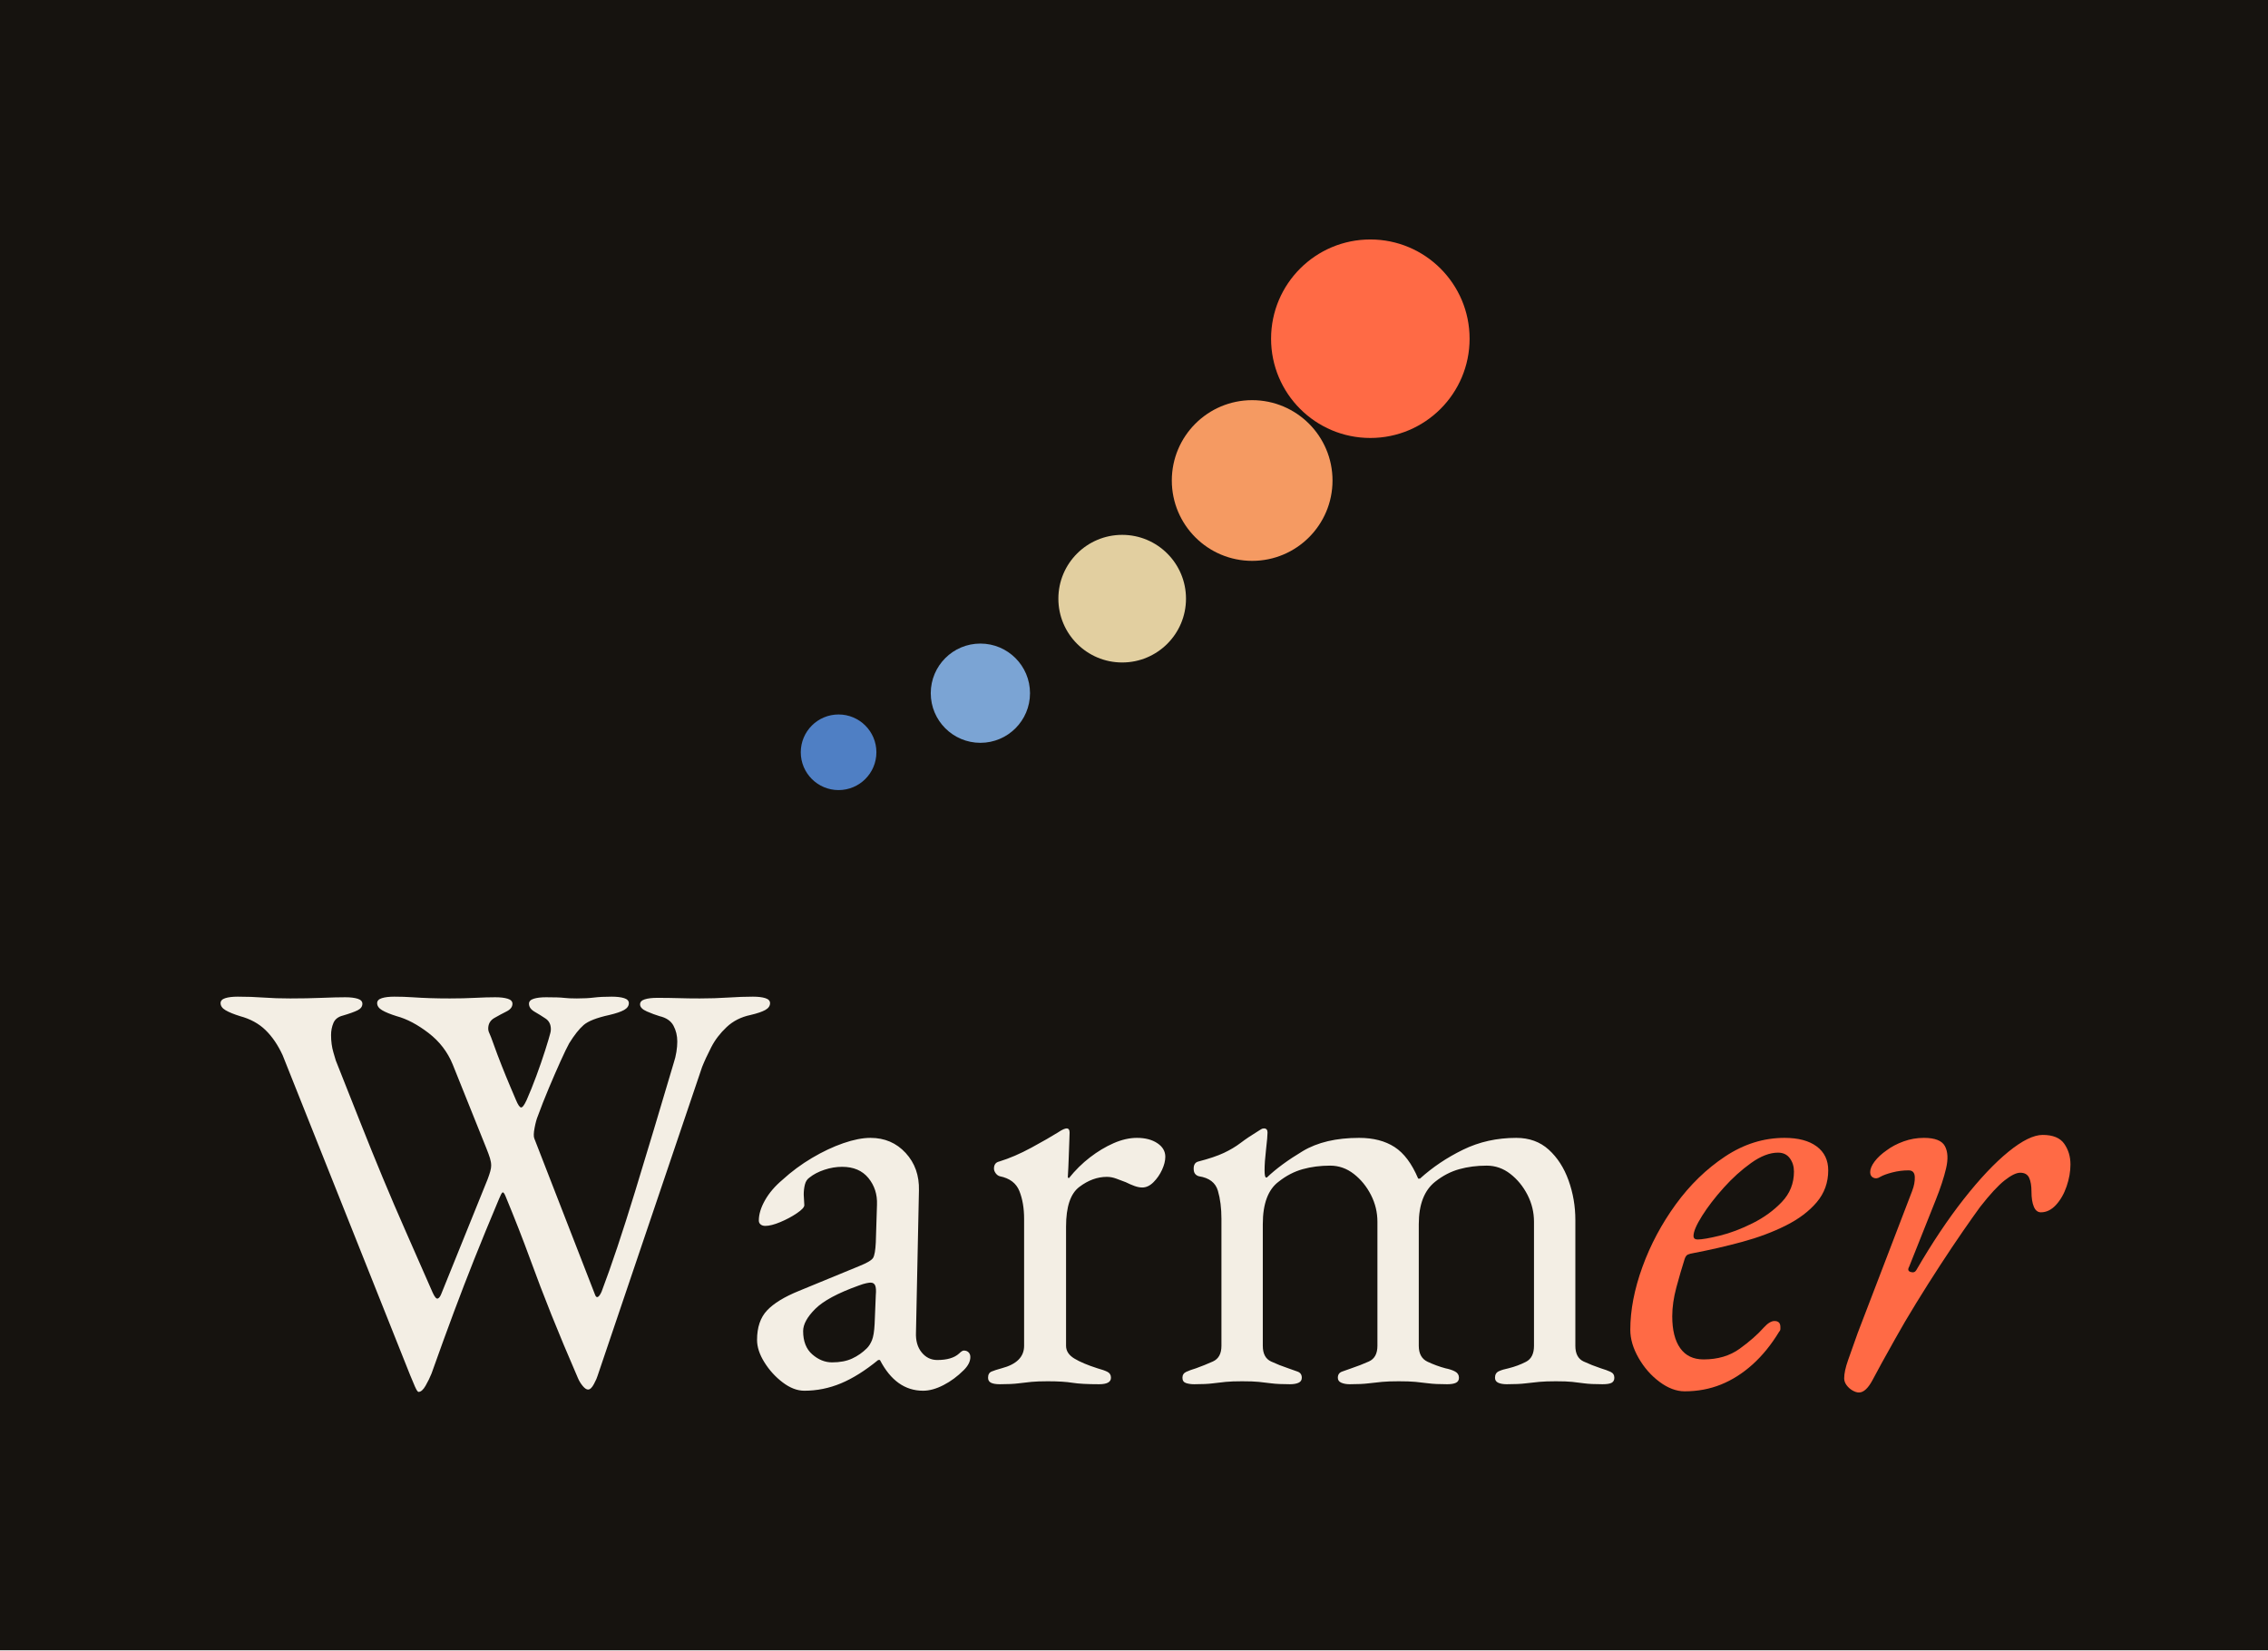
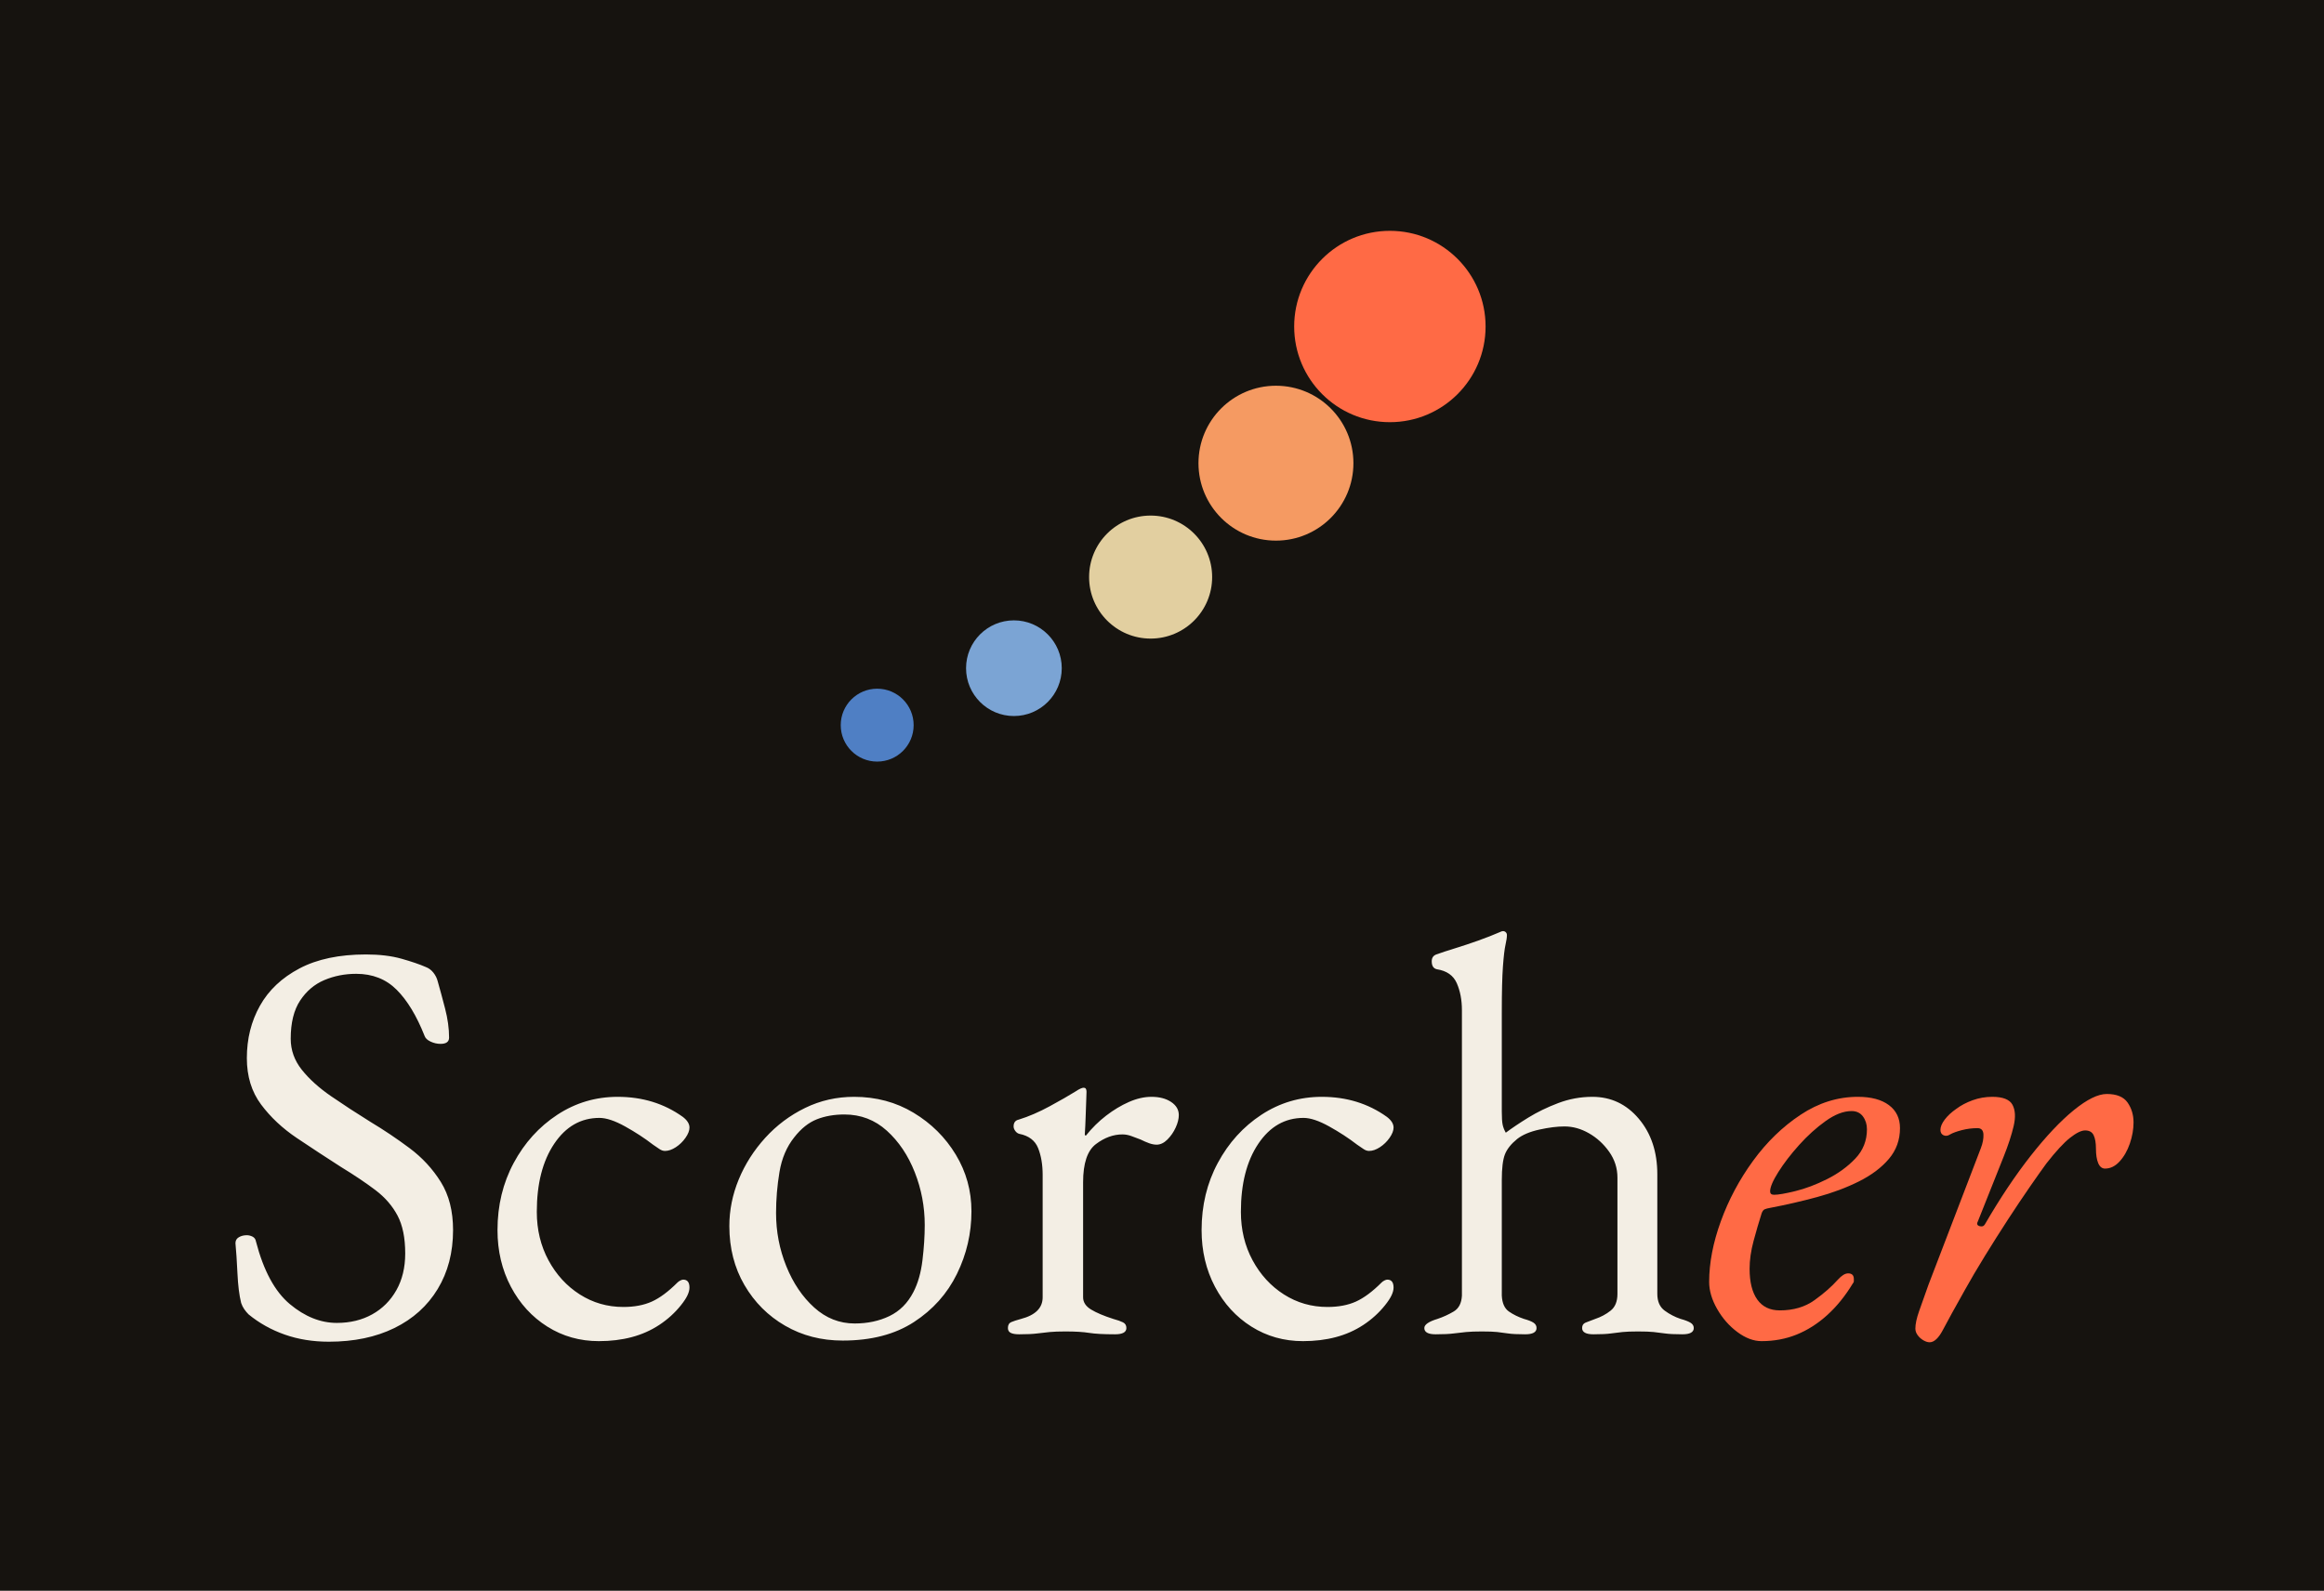
- <svg xmlns="http://www.w3.org/2000/svg" viewBox="0 0 575.8 419" width="575.8" height="419">
-   <rect width="575.8" height="419.0" rx="0" fill="#16130f" />
-   <circle cx="212.90" cy="191.00" r="9.60" fill="#4f7fc4" />
-   <circle cx="248.90" cy="176.00" r="12.60" fill="#7ba4d4" />
-   <circle cx="284.90" cy="152.00" r="16.20" fill="#e2cfa0" />
-   <circle cx="317.90" cy="122.00" r="20.40" fill="#f59a62" />
-   <circle cx="347.90" cy="86.00" r="25.20" fill="#ff6a45" />
-   <path d="M106.25 353.4Q105.95 353.4 105.35 352.05Q104.75 350.7 104.15 349.2L71.75 267.9Q69.95 264.0 67.4 261.525Q64.85 259.05 60.95 258.0Q58.55 257.25 57.275 256.5Q56.0 255.75 56.0 254.7Q56.0 253.8 57.2 253.425Q58.4 253.05 60.35 253.05Q63.8 253.05 66.875 253.275Q69.95 253.5 73.7 253.5Q77.9 253.5 81.65 253.35Q85.4 253.2 87.65 253.2Q89.6 253.2 90.8 253.575Q92.0 253.95 92.0 254.85Q92.0 255.9 90.8 256.5Q89.6 257.1 87.05 257.85Q85.25 258.3 84.65 259.725Q84.05 261.15 84.05 262.8Q84.05 265.2 84.65 267.225Q85.25 269.25 85.25 269.25Q88.7 277.95 91.55 285.15Q94.4 292.35 97.175 299.025Q99.95 305.7 103.025 312.675Q106.1 319.65 109.85 328.2Q110.6 329.85 111.125 329.7Q111.65 329.55 112.1 328.35L123.8 299.4Q124.25 298.2 124.475 297.375Q124.7 296.55 124.7 295.95Q124.7 295.05 124.4 294.075Q124.1 293.1 123.5 291.6L114.95 270.3Q113.0 265.5 108.8 262.275Q104.6 259.05 100.7 258.0Q98.3 257.25 97.025 256.5Q95.75 255.75 95.75 254.7Q95.75 253.8 96.95 253.425Q98.15 253.05 100.1 253.05Q102.5 253.05 104.675 253.2Q106.85 253.35 109.175 253.425Q111.5 253.5 114.2 253.5Q117.65 253.5 120.575 253.35Q123.5 253.2 125.75 253.2Q127.7 253.2 128.9 253.575Q130.1 253.95 130.1 254.85Q130.1 256.05 128.6 256.8Q127.1 257.55 125.525 258.45Q123.95 259.35 123.95 261.15Q123.95 261.45 124.025 261.75Q124.1 262.05 124.25 262.35Q124.55 262.95 125.375 265.275Q126.2 267.6 127.325 270.45Q128.45 273.3 129.5 275.775Q130.55 278.25 131.0 279.3Q131.75 281.1 132.275 281.175Q132.8 281.25 133.7 279.3Q134.9 276.6 136.175 273.15Q137.45 269.7 138.425 266.625Q139.4 263.55 139.7 262.35Q139.85 261.9 139.85 261.3Q139.85 259.5 138.5 258.6Q137.15 257.7 135.725 256.875Q134.3 256.05 134.3 254.85Q134.3 253.95 135.5 253.575Q136.7 253.2 138.65 253.2Q141.95 253.2 143.15 253.35Q144.35 253.5 146.45 253.5Q149.0 253.5 150.8 253.275Q152.6 253.05 155.3 253.05Q157.25 253.05 158.45 253.425Q159.65 253.8 159.65 254.7Q159.65 255.75 158.45 256.425Q157.25 257.1 154.7 257.7Q149.9 258.75 148.175 260.25Q146.45 261.75 144.5 264.9Q143.75 266.25 142.325 269.4Q140.9 272.55 139.325 276.3Q137.75 280.05 136.55 283.35Q136.1 284.4 135.725 286.35Q135.35 288.3 135.65 289.05L151.1 328.8Q151.4 329.55 151.85 329.25Q152.3 328.95 152.75 327.9Q156.5 318.0 161.225 302.55Q165.95 287.1 171.05 269.85Q171.5 268.5 171.725 267.075Q171.95 265.65 171.95 264.45Q171.95 262.2 170.975 260.4Q170.0 258.6 167.45 258.0Q165.95 257.55 164.225 256.8Q162.5 256.05 162.5 255.0Q162.5 254.1 163.7 253.725Q164.9 253.35 166.85 253.35Q169.85 253.35 172.325 253.425Q174.8 253.5 177.65 253.5Q181.4 253.5 184.85 253.275Q188.3 253.05 191.15 253.05Q193.1 253.05 194.3 253.425Q195.5 253.8 195.5 254.7Q195.5 255.75 194.3 256.425Q193.1 257.1 190.55 257.7Q186.95 258.45 184.475 260.775Q182.0 263.1 180.575 265.875Q179.15 268.65 178.25 270.9L151.7 349.35Q151.55 349.95 150.8 351.375Q150.05 352.8 149.3 352.8Q148.7 352.8 147.95 351.9Q147.2 351.0 146.75 349.95Q142.85 340.95 140.0 333.825Q137.15 326.7 134.525 319.5Q131.9 312.3 128.3 303.6Q127.85 302.55 127.55 302.775Q127.25 303.0 126.65 304.5Q123.05 313.05 120.425 319.65Q117.8 326.25 115.25 333.075Q112.7 339.9 109.55 348.75Q108.95 350.25 108.05 351.825Q107.15 353.4 106.25 353.4Z M204.2 353.1Q201.5 353.1 198.725 351.0Q195.95 348.9 194.075 345.9Q192.2 342.9 192.2 340.2Q192.2 335.4 194.75 332.7Q197.3 330.0 202.85 327.75L218.15 321.45Q221.15 320.25 221.675 319.35Q222.2 318.45 222.35 315.45L222.65 305.85Q222.8 301.95 220.475 299.1Q218.15 296.25 213.8 296.25Q211.55 296.25 209.3 297.0Q207.05 297.75 205.55 298.95Q204.65 299.55 204.35 300.75Q204.05 301.95 204.05 303.3Q204.05 303.9 204.125 304.65Q204.2 305.4 204.2 306.0Q204.2 306.75 202.325 308.025Q200.45 309.3 198.125 310.275Q195.8 311.25 194.3 311.25Q193.55 311.25 193.1 310.875Q192.65 310.5 192.65 309.9Q192.65 307.5 194.225 304.725Q195.8 301.95 198.65 299.55Q202.1 296.4 206.15 294.0Q210.2 291.6 214.1 290.25Q218.0 288.9 221.0 288.9Q226.4 288.9 229.925 292.725Q233.45 296.55 233.3 302.25L232.55 338.25Q232.4 341.4 233.975 343.35Q235.55 345.3 237.95 345.3Q241.7 345.3 243.5 343.65Q244.25 342.9 244.7 342.9Q245.45 342.9 245.9 343.35Q246.35 343.8 246.35 344.55Q246.35 346.2 244.7 347.85Q242.3 350.25 239.525 351.675Q236.75 353.1 234.35 353.1Q227.45 353.1 223.4 345.3H222.95Q218.0 349.35 213.5 351.225Q209.0 353.1 204.2 353.1ZM211.25 345.9Q214.25 345.9 216.35 344.925Q218.45 343.95 220.1 342.3Q220.85 341.55 221.375 340.275Q221.9 339.0 222.05 336.15L222.35 328.8Q222.5 327.15 222.2 326.4Q221.9 325.65 221.0 325.65Q220.7 325.65 219.95 325.8Q219.2 325.95 218.0 326.4Q210.05 329.25 206.975 332.325Q203.9 335.4 203.9 337.95Q203.9 341.85 206.225 343.875Q208.55 345.9 211.25 345.9Z M253.85 351.45Q252.35 351.45 251.6 351.075Q250.85 350.7 250.85 349.8Q250.85 348.6 251.75 348.225Q252.65 347.85 254.3 347.4Q257.15 346.65 258.575 345.225Q260.0 343.8 260.0 341.7V309.45Q260.0 305.4 258.8 302.4Q257.6 299.4 253.85 298.65Q253.25 298.5 252.8 297.9Q252.35 297.3 252.35 296.7Q252.35 295.2 253.7 294.9Q257.6 293.7 261.875 291.375Q266.15 289.05 268.55 287.55Q269.45 286.95 269.975 286.725Q270.5 286.5 270.8 286.5Q271.55 286.5 271.55 287.55Q271.55 288.0 271.475 289.8Q271.4 291.6 271.325 294.0Q271.25 296.4 271.1 298.8Q271.1 299.1 271.4 299.1Q273.8 296.1 276.725 293.85Q279.65 291.6 282.725 290.25Q285.8 288.9 288.65 288.9Q291.8 288.9 293.825 290.25Q295.85 291.6 295.85 293.7Q295.85 295.2 295.025 297.0Q294.2 298.8 292.85 300.15Q291.5 301.5 290.0 301.5Q289.1 301.5 288.05 301.125Q287.0 300.75 285.8 300.15Q284.6 299.7 283.4 299.25Q282.2 298.8 281.0 298.8Q277.4 298.8 274.025 301.35Q270.65 303.9 270.65 311.4V341.7Q270.65 343.65 272.75 344.925Q274.85 346.2 278.6 347.4Q280.25 347.85 281.15 348.3Q282.05 348.75 282.05 349.8Q282.05 351.45 279.05 351.45Q274.55 351.45 272.225 351.075Q269.9 350.7 266.0 350.7Q263.45 350.7 261.875 350.85Q260.3 351.0 258.575 351.225Q256.85 351.45 253.85 351.45Z M303.2 351.45Q302.0 351.45 301.1 351.15Q300.2 350.85 300.2 349.8Q300.2 348.75 301.175 348.3Q302.15 347.85 303.65 347.4Q305.75 346.65 307.925 345.675Q310.1 344.7 310.1 341.7V309.45Q310.1 305.4 309.2 302.325Q308.3 299.25 304.4 298.65Q303.8 298.5 303.425 298.05Q303.05 297.6 303.05 296.7Q303.05 295.2 304.25 294.9Q308.3 293.85 310.7 292.725Q313.1 291.6 314.975 290.175Q316.85 288.75 319.55 287.1Q319.85 286.95 320.15 286.725Q320.45 286.5 320.9 286.5Q321.8 286.5 321.8 287.55Q321.8 288.6 321.425 291.825Q321.05 295.05 321.05 297.15Q321.05 298.65 321.35 298.95H321.65Q325.1 295.65 330.725 292.275Q336.35 288.9 345.05 288.9Q350.45 288.9 354.05 291.225Q357.65 293.55 360.05 299.25H360.5Q365.3 294.9 371.45 291.9Q377.6 288.9 384.95 288.9Q389.9 288.9 393.2 291.9Q396.5 294.9 398.225 299.7Q399.95 304.5 399.95 309.75V341.7Q399.95 344.7 402.05 345.675Q404.15 346.65 406.4 347.4Q407.9 347.85 408.875 348.3Q409.85 348.75 409.85 349.8Q409.85 350.7 409.175 351.075Q408.5 351.45 406.85 351.45Q403.85 351.45 402.2 351.225Q400.55 351.0 399.125 350.85Q397.7 350.7 395.0 350.7Q392.45 350.7 390.8 350.85Q389.15 351.0 387.35 351.225Q385.55 351.45 382.55 351.45Q381.2 351.45 380.375 351.075Q379.55 350.7 379.55 349.8Q379.55 348.6 380.525 348.15Q381.5 347.7 383.0 347.4Q385.4 346.8 387.425 345.75Q389.45 344.7 389.45 341.7V310.2Q389.45 306.6 387.8 303.375Q386.15 300.15 383.45 298.05Q380.75 295.95 377.45 295.95Q373.7 295.95 370.475 296.85Q367.25 297.75 364.4 300.0Q360.2 303.3 360.2 310.8V341.7Q360.2 344.7 362.45 345.75Q364.7 346.8 366.95 347.4Q368.45 347.7 369.425 348.225Q370.4 348.75 370.4 349.8Q370.4 350.7 369.65 351.075Q368.9 351.45 367.4 351.45Q364.4 351.45 362.675 351.225Q360.95 351.0 359.375 350.85Q357.8 350.7 355.1 350.7Q352.55 350.7 350.9 350.85Q349.25 351.0 347.45 351.225Q345.65 351.45 342.65 351.45Q341.45 351.45 340.55 351.075Q339.65 350.7 339.65 349.8Q339.65 348.6 340.775 348.225Q341.9 347.85 343.1 347.4Q345.35 346.65 347.525 345.675Q349.7 344.7 349.7 341.7V310.2Q349.7 306.6 348.05 303.375Q346.4 300.15 343.7 298.05Q341.0 295.95 337.7 295.95Q333.95 295.95 330.725 296.85Q327.5 297.75 324.65 300.0Q320.6 303.0 320.6 310.8V341.7Q320.6 344.7 322.7 345.675Q324.8 346.65 327.05 347.4Q328.25 347.85 329.375 348.225Q330.5 348.6 330.5 349.8Q330.5 350.7 329.675 351.075Q328.85 351.45 327.5 351.45Q324.5 351.45 322.775 351.225Q321.05 351.0 319.55 350.85Q318.05 350.7 315.35 350.7Q312.8 350.7 311.225 350.85Q309.65 351.0 307.925 351.225Q306.2 351.45 303.2 351.45Z" fill="#f3eee4" />
-   <path d="M427.7 353.25Q424.55 353.25 421.325 350.85Q418.1 348.45 416.0 344.775Q413.9 341.1 413.9 337.65Q413.9 330.15 416.975 321.675Q420.05 313.2 425.45 305.775Q430.85 298.35 437.975 293.625Q445.1 288.9 453.05 288.9Q458.3 288.9 461.225 291.075Q464.15 293.25 464.15 297.15Q464.15 301.8 461.225 305.25Q458.3 308.7 453.35 311.175Q448.4 313.65 442.325 315.3Q436.25 316.95 429.95 318.15Q429.05 318.3 428.525 318.525Q428.0 318.75 427.7 319.65Q426.65 322.95 425.6 326.85Q424.55 330.75 424.55 334.2Q424.55 339.45 426.575 342.3Q428.6 345.15 432.5 345.15Q437.9 345.15 441.65 342.45Q445.4 339.75 447.8 337.05Q449.3 335.4 450.5 335.4Q452.0 335.4 452.0 336.9Q452.0 337.05 452.0 337.425Q452.0 337.8 451.7 338.1Q448.7 343.05 444.95 346.425Q441.2 349.8 436.925 351.525Q432.65 353.25 427.7 353.25ZM431.0 314.7Q432.65 314.7 436.625 313.725Q440.6 312.75 444.95 310.575Q449.3 308.4 452.375 305.175Q455.45 301.95 455.45 297.45Q455.45 295.5 454.4 294.075Q453.35 292.65 451.4 292.65Q448.25 292.65 444.575 295.275Q440.9 297.9 437.6 301.575Q434.3 305.25 432.125 308.7Q429.95 312.15 429.95 313.8Q429.95 314.7 431.0 314.7Z M471.95 353.55Q471.2 353.55 470.3 353.025Q469.4 352.5 468.8 351.675Q468.2 350.85 468.2 349.95Q468.2 348.15 469.175 345.375Q470.15 342.6 471.65 338.4L485.45 302.4Q486.2 300.45 486.125 298.8Q486.05 297.15 484.55 297.15Q482.45 297.15 480.425 297.675Q478.4 298.2 477.35 298.8Q476.45 299.4 475.625 299.025Q474.8 298.65 474.8 297.6Q474.8 296.4 475.925 294.9Q477.05 293.4 479.0 292.05Q480.8 290.7 483.275 289.8Q485.75 288.9 488.45 288.9Q492.65 288.9 493.775 291.0Q494.9 293.1 494.075 296.625Q493.25 300.15 491.45 304.65L484.7 321.6Q484.1 322.65 485.075 322.95Q486.05 323.25 486.5 322.5Q492.5 312.15 498.575 304.425Q504.65 296.7 509.9 292.425Q515.15 288.15 518.6 288.15Q522.5 288.15 524.075 290.4Q525.65 292.65 525.65 295.65Q525.65 298.35 524.675 301.2Q523.7 304.05 521.975 305.925Q520.25 307.8 518.15 307.8Q516.95 307.8 516.35 306.375Q515.75 304.95 515.75 302.55Q515.75 300.3 515.15 299.025Q514.55 297.75 512.9 297.75Q511.4 297.75 508.925 299.7Q506.45 301.65 502.7 306.45Q501.05 308.7 498.35 312.6Q495.65 316.5 492.575 321.225Q489.5 325.95 486.5 330.825Q483.5 335.7 481.25 339.75Q477.2 346.95 475.475 350.25Q473.75 353.55 471.95 353.55Z" fill="#ff6a45" />
+ <svg xmlns="http://www.w3.org/2000/svg" viewBox="0 0 611.95 419" width="611.95" height="419">
+   <rect width="611.95" height="419.0" rx="0" fill="#16130f" />
+   <circle cx="230.98" cy="191.00" r="9.60" fill="#4f7fc4" />
+   <circle cx="266.98" cy="176.00" r="12.60" fill="#7ba4d4" />
+   <circle cx="302.98" cy="152.00" r="16.20" fill="#e2cfa0" />
+   <circle cx="335.98" cy="122.00" r="20.40" fill="#f59a62" />
+   <circle cx="365.98" cy="86.00" r="25.20" fill="#ff6a45" />
+   <path d="M86.6 353.4Q80.3 353.4 74.975 351.525Q69.65 349.65 65.45 346.2Q64.85 345.6 64.325 344.85Q63.8 344.1 63.5 343.2Q62.75 340.2 62.525 335.4Q62.3 330.6 62 327.45Q62 326.4 62.9 325.875Q63.8 325.35 65 325.35Q65.75 325.35 66.5 325.725Q67.25 326.1 67.4 327.0Q70.4 338.55 76.325 343.5Q82.25 348.45 88.7 348.45Q93.95 348.45 98 346.2Q102.05 343.95 104.375 339.825Q106.7 335.7 106.7 330.15Q106.7 324.0 104.675 320.175Q102.65 316.35 98.9 313.5Q95.15 310.65 89.75 307.35Q83.9 303.6 78.2 299.775Q72.5 295.95 68.75 290.925Q65 285.9 65 278.7Q65 271.05 68.45 264.9Q71.9 258.75 78.875 255.075Q85.85 251.4 96.35 251.4Q101.75 251.4 105.725 252.525Q109.7 253.65 112.1 254.7Q113.3 255.15 114.125 256.2Q114.95 257.25 115.25 258.45Q116.15 261.6 117.2 265.65Q118.25 269.7 118.25 273.3Q118.25 274.95 116 274.95Q114.65 274.95 113.375 274.35Q112.1 273.75 111.8 272.85Q108.65 264.9 104.45 260.7Q100.25 256.5 93.8 256.5Q89.3 256.5 85.4 258.15Q81.5 259.8 79.025 263.55Q76.55 267.3 76.55 273.6Q76.55 278.1 79.475 281.775Q82.4 285.45 87.2 288.75Q92 292.05 97.55 295.5Q102.8 298.65 107.825 302.4Q112.85 306.15 116.075 311.325Q119.3 316.5 119.3 324.0Q119.3 332.85 115.25 339.525Q111.2 346.2 103.85 349.8Q96.5 353.4 86.6 353.4Z M157.7 353.25Q150.2 353.25 144.125 349.425Q138.05 345.6 134.525 338.925Q131 332.25 131 324.0Q131 314.25 135.275 306.3Q139.55 298.35 146.75 293.625Q153.95 288.9 162.65 288.9Q172.4 288.9 179.75 294.15Q181.55 295.5 181.55 297.0Q181.55 298.2 180.5 299.7Q179.45 301.2 177.95 302.175Q176.45 303.15 175.1 303.15Q174.35 303.15 173.6 302.625Q172.85 302.1 171.95 301.5Q168.65 298.95 164.6 296.7Q160.55 294.45 157.85 294.45Q150.5 294.45 145.925 301.275Q141.35 308.1 141.35 319.2Q141.35 326.25 144.425 331.95Q147.5 337.65 152.675 340.95Q157.85 344.25 164.15 344.25Q168.5 344.25 171.65 342.825Q174.8 341.4 178.4 337.8Q178.7 337.5 179.15 337.275Q179.6 337.05 179.9 337.05Q181.55 337.05 181.55 339.15Q181.55 340.05 181.025 341.175Q180.5 342.3 179.3 343.8Q176.9 346.8 173.6 348.975Q170.3 351.15 166.325 352.2Q162.35 353.25 157.7 353.25Z M221.9 353.1Q213.5 353.1 206.75 349.2Q200.0 345.3 196.025 338.475Q192.05 331.65 192.05 322.95Q192.05 316.65 194.525 310.65Q197.0 304.65 201.5 299.7Q206.0 294.75 212.0 291.825Q218.0 288.9 224.9 288.9Q233.6 288.9 240.575 293.1Q247.55 297.3 251.675 304.125Q255.8 310.95 255.8 319.05Q255.8 327.75 251.975 335.55Q248.15 343.35 240.65 348.225Q233.15 353.1 221.9 353.1ZM225.05 348.6Q230.15 348.6 234.2 346.65Q238.25 344.7 240.5 340.35Q242.3 336.9 242.9 331.95Q243.5 327.0 243.5 322.65Q243.5 315.45 240.875 308.775Q238.25 302.1 233.525 297.825Q228.8 293.55 222.35 293.55Q218.3 293.55 215.075 294.825Q211.85 296.1 209.15 299.55Q206.15 303.3 205.25 308.7Q204.35 314.1 204.35 319.5Q204.35 326.85 207.05 333.525Q209.75 340.2 214.4 344.4Q219.05 348.6 225.05 348.6Z M268.4 351.45Q266.9 351.45 266.15 351.075Q265.4 350.7 265.4 349.8Q265.4 348.6 266.3 348.225Q267.2 347.85 268.85 347.4Q271.7 346.65 273.125 345.225Q274.55 343.8 274.55 341.7V309.45Q274.55 305.4 273.35 302.4Q272.15 299.4 268.4 298.65Q267.8 298.5 267.35 297.9Q266.9 297.3 266.9 296.7Q266.9 295.2 268.25 294.9Q272.15 293.7 276.425 291.375Q280.7 289.05 283.1 287.55Q284.0 286.95 284.525 286.725Q285.05 286.5 285.35 286.5Q286.1 286.5 286.1 287.55Q286.1 288.0 286.025 289.8Q285.95 291.6 285.875 294.0Q285.8 296.4 285.65 298.8Q285.65 299.1 285.95 299.1Q288.35 296.1 291.275 293.85Q294.2 291.6 297.275 290.25Q300.35 288.9 303.2 288.9Q306.35 288.9 308.375 290.25Q310.4 291.6 310.4 293.7Q310.4 295.2 309.575 297.0Q308.75 298.8 307.4 300.15Q306.05 301.5 304.55 301.5Q303.65 301.5 302.6 301.125Q301.55 300.75 300.35 300.15Q299.15 299.7 297.95 299.25Q296.75 298.8 295.55 298.8Q291.95 298.8 288.575 301.35Q285.2 303.9 285.2 311.4V341.7Q285.2 343.65 287.3 344.925Q289.4 346.2 293.15 347.4Q294.8 347.85 295.7 348.3Q296.6 348.75 296.6 349.8Q296.6 351.45 293.6 351.45Q289.1 351.45 286.775 351.075Q284.45 350.7 280.55 350.7Q278.0 350.7 276.425 350.85Q274.85 351.0 273.125 351.225Q271.4 351.45 268.4 351.45Z M343.1 353.25Q335.6 353.25 329.525 349.425Q323.45 345.6 319.925 338.925Q316.4 332.25 316.4 324.0Q316.4 314.25 320.675 306.3Q324.95 298.35 332.15 293.625Q339.35 288.9 348.05 288.9Q357.8 288.9 365.15 294.15Q366.95 295.5 366.95 297.0Q366.95 298.2 365.9 299.7Q364.85 301.2 363.35 302.175Q361.85 303.15 360.5 303.15Q359.75 303.15 359 302.625Q358.25 302.1 357.35 301.5Q354.05 298.95 350.0 296.7Q345.95 294.45 343.25 294.45Q335.9 294.45 331.325 301.275Q326.75 308.1 326.75 319.2Q326.75 326.25 329.825 331.95Q332.9 337.65 338.075 340.95Q343.25 344.25 349.55 344.25Q353.9 344.25 357.05 342.825Q360.2 341.4 363.8 337.8Q364.1 337.5 364.55 337.275Q365 337.05 365.3 337.05Q366.95 337.05 366.95 339.15Q366.95 340.05 366.425 341.175Q365.9 342.3 364.7 343.8Q362.3 346.8 359.0 348.975Q355.7 351.15 351.725 352.2Q347.75 353.25 343.1 353.25Z M378.05 351.45Q375.05 351.45 375.05 349.8Q375.05 348.45 378.5 347.4Q380.75 346.65 382.775 345.45Q384.8 344.25 384.95 341.25V266.1Q384.95 262.05 383.6 258.975Q382.25 255.9 378.35 255.3Q377 255.0 377 253.2Q377 251.85 378.2 251.4Q380.3 250.65 383.225 249.75Q386.15 248.85 389.3 247.725Q392.45 246.6 394.85 245.55Q395.45 245.25 395.75 245.25Q396.2 245.25 396.5 245.55Q396.8 245.85 396.8 246.3Q396.8 247.2 396.425 248.85Q396.05 250.5 395.75 254.55Q395.45 258.6 395.45 266.7V292.8Q395.45 295.2 395.675 296.25Q395.9 297.3 396.5 298.35Q398.9 296.55 402.425 294.375Q405.95 292.2 410.3 290.55Q414.65 288.9 419.3 288.9Q426.65 288.9 431.525 294.675Q436.4 300.45 436.4 309.3V340.8Q436.4 343.8 438.35 345.225Q440.3 346.65 442.55 347.4Q444.2 347.85 445.1 348.375Q446 348.9 446 349.8Q446 351.45 443 351.45Q440 351.45 438.425 351.225Q436.85 351.0 435.425 350.85Q434 350.7 431.3 350.7Q428.75 350.7 427.25 350.85Q425.75 351.0 424.175 351.225Q422.6 351.45 419.6 351.45Q416.6 351.45 416.6 349.8Q416.6 348.75 417.5 348.375Q418.4 348.0 420.05 347.4Q422.3 346.65 424.1 345.225Q425.9 343.8 425.9 340.8V310.2Q425.9 306.45 423.725 303.375Q421.55 300.3 418.4 298.5Q415.25 296.7 411.95 296.7Q409.1 296.7 405.35 297.525Q401.6 298.35 399.5 300.0Q397.1 301.95 396.275 304.05Q395.45 306.15 395.45 310.8V341.25Q395.6 344.25 397.325 345.45Q399.05 346.65 401.3 347.4Q402.95 347.85 403.775 348.375Q404.6 348.9 404.6 349.8Q404.6 351.45 401.6 351.45Q398.6 351.45 397.1 351.225Q395.6 351.0 394.25 350.85Q392.9 350.7 390.2 350.7Q387.65 350.7 386.075 350.85Q384.5 351.0 382.775 351.225Q381.05 351.45 378.05 351.45Z" fill="#f3eee4" />
+   <path d="M463.85 353.25Q460.7 353.25 457.475 350.85Q454.25 348.45 452.15 344.775Q450.05 341.1 450.05 337.65Q450.05 330.15 453.125 321.675Q456.2 313.2 461.6 305.775Q467 298.35 474.125 293.625Q481.25 288.9 489.2 288.9Q494.45 288.9 497.375 291.075Q500.3 293.25 500.3 297.15Q500.3 301.8 497.375 305.25Q494.45 308.7 489.5 311.175Q484.55 313.65 478.475 315.3Q472.4 316.95 466.1 318.15Q465.2 318.3 464.675 318.525Q464.15 318.75 463.85 319.65Q462.8 322.95 461.75 326.85Q460.7 330.75 460.7 334.2Q460.7 339.45 462.725 342.3Q464.75 345.15 468.65 345.15Q474.05 345.15 477.8 342.45Q481.55 339.75 483.95 337.05Q485.45 335.4 486.65 335.4Q488.15 335.4 488.15 336.9Q488.15 337.05 488.15 337.425Q488.15 337.8 487.85 338.1Q484.85 343.05 481.1 346.425Q477.35 349.8 473.075 351.525Q468.8 353.25 463.85 353.25ZM467.15 314.7Q468.8 314.7 472.775 313.725Q476.75 312.75 481.1 310.575Q485.45 308.4 488.525 305.175Q491.6 301.95 491.6 297.45Q491.6 295.5 490.55 294.075Q489.5 292.65 487.55 292.65Q484.4 292.65 480.725 295.275Q477.05 297.9 473.75 301.575Q470.45 305.25 468.275 308.7Q466.1 312.15 466.1 313.8Q466.1 314.7 467.15 314.7Z M508.1 353.55Q507.35 353.55 506.45 353.025Q505.55 352.5 504.95 351.675Q504.35 350.85 504.35 349.95Q504.35 348.15 505.325 345.375Q506.3 342.6 507.8 338.4L521.6 302.4Q522.35 300.45 522.275 298.8Q522.2 297.15 520.7 297.15Q518.6 297.15 516.575 297.675Q514.55 298.2 513.5 298.8Q512.6 299.4 511.775 299.025Q510.95 298.65 510.95 297.6Q510.95 296.4 512.075 294.9Q513.2 293.4 515.15 292.05Q516.95 290.7 519.425 289.8Q521.9 288.9 524.6 288.9Q528.8 288.9 529.925 291.0Q531.05 293.1 530.225 296.625Q529.4 300.15 527.6 304.65L520.85 321.6Q520.25 322.65 521.225 322.95Q522.2 323.25 522.65 322.5Q528.65 312.15 534.725 304.425Q540.8 296.7 546.05 292.425Q551.3 288.15 554.75 288.15Q558.65 288.15 560.225 290.4Q561.8 292.65 561.8 295.65Q561.8 298.35 560.825 301.2Q559.85 304.05 558.125 305.925Q556.4 307.8 554.3 307.8Q553.1 307.8 552.5 306.375Q551.9 304.95 551.9 302.55Q551.9 300.3 551.3 299.025Q550.7 297.75 549.05 297.75Q547.55 297.75 545.075 299.7Q542.6 301.65 538.85 306.45Q537.2 308.7 534.5 312.6Q531.8 316.5 528.725 321.225Q525.65 325.95 522.65 330.825Q519.65 335.7 517.4 339.75Q513.35 346.95 511.625 350.25Q509.9 353.55 508.1 353.55Z" fill="#ff6a45" />
</svg>
